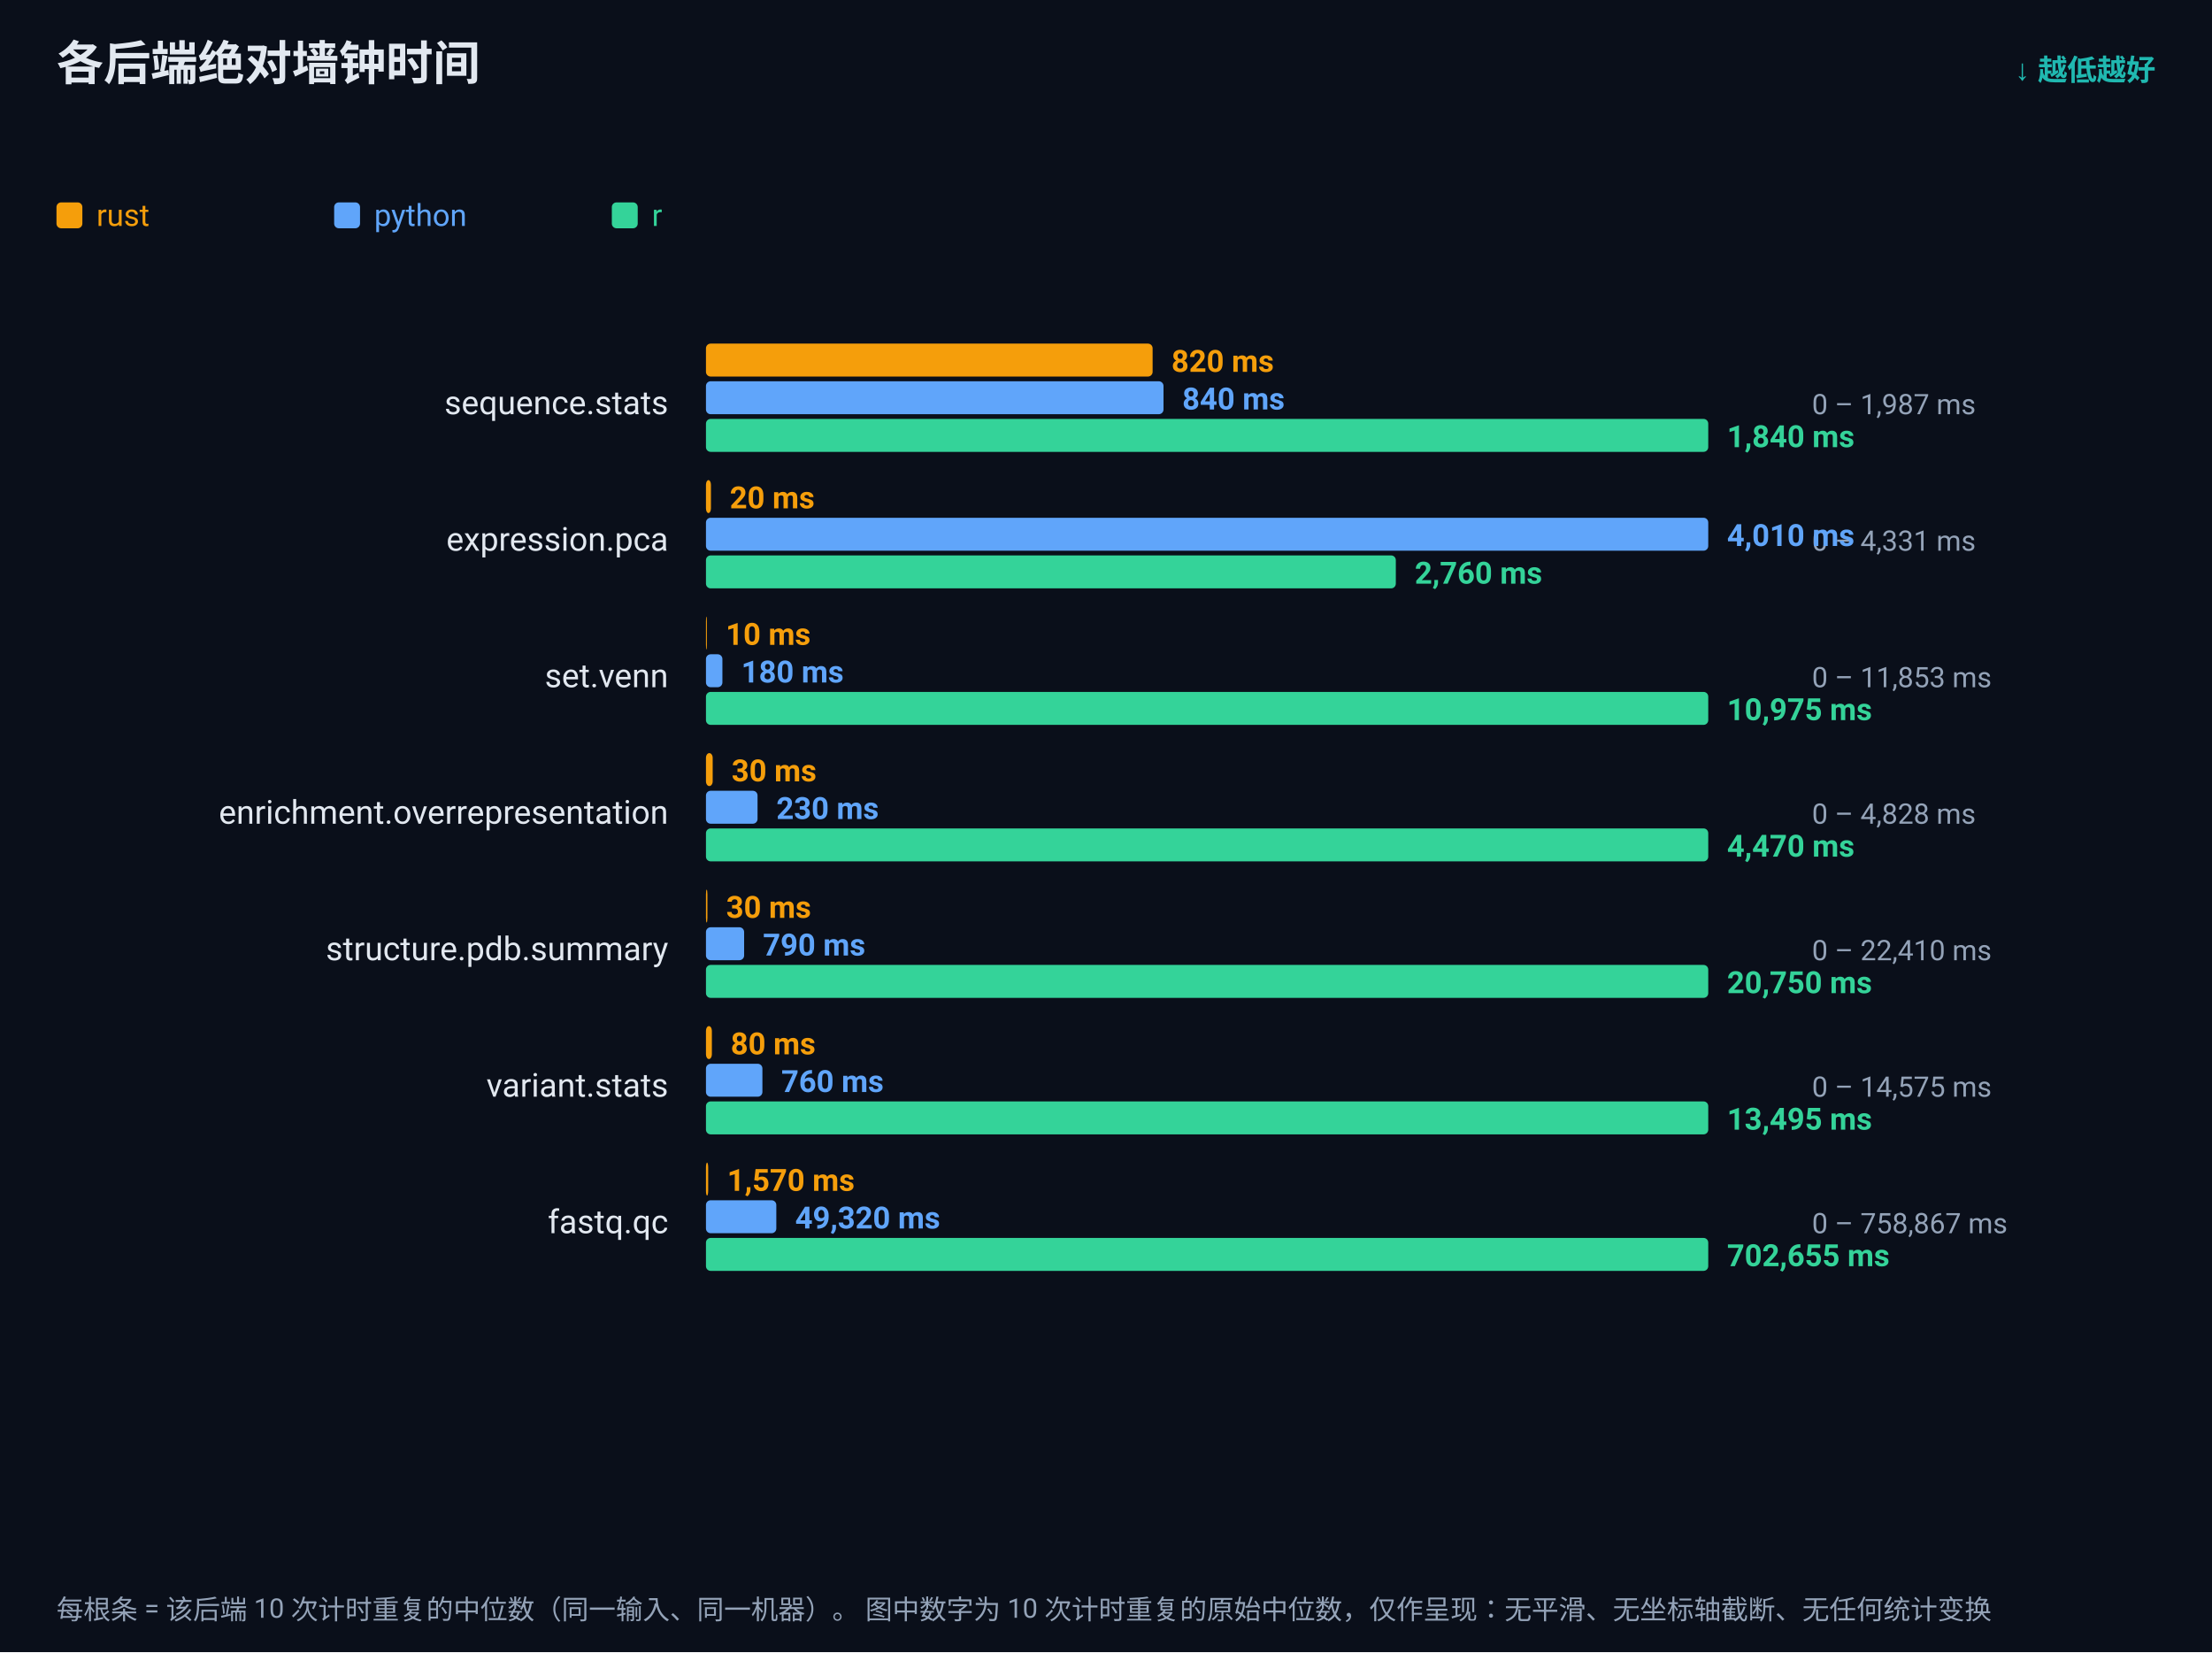
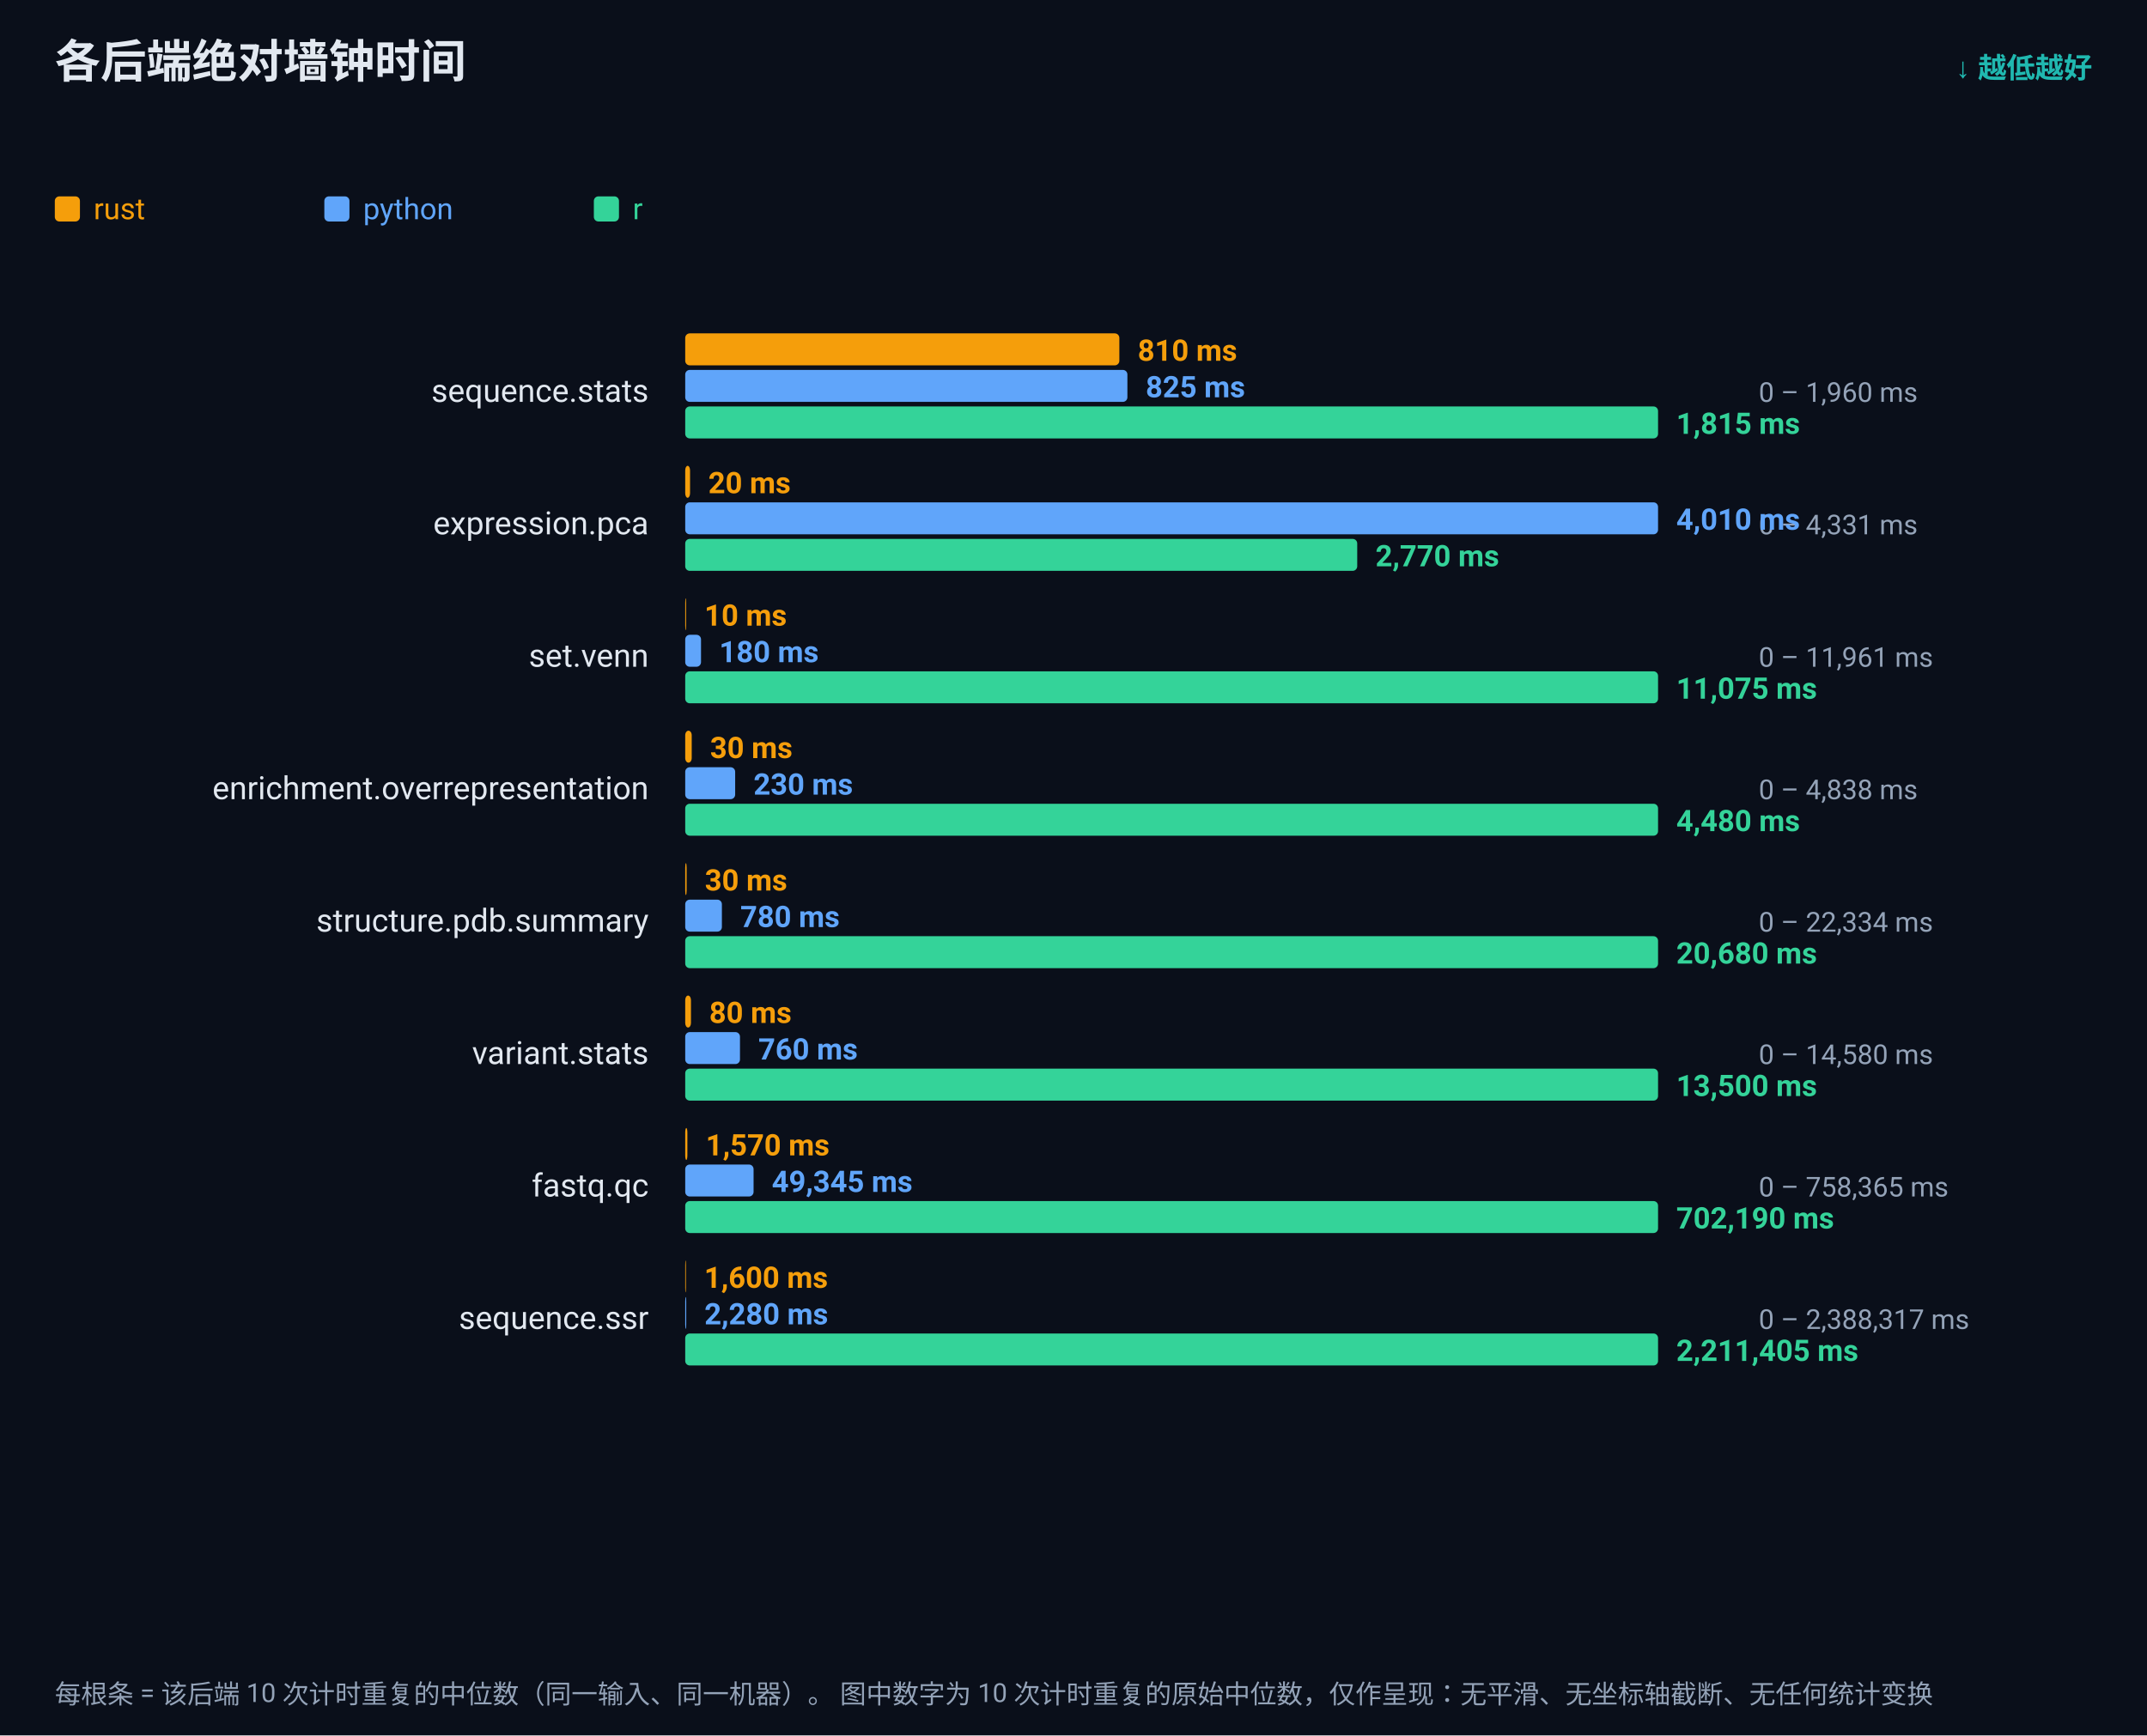
- <svg xmlns="http://www.w3.org/2000/svg" viewBox="0 0 940 702" width="940" height="702" role="img" aria-label="各后端绝对墙钟时间">
-   <rect width="940" height="702" fill="#0a0f1a" />
+ <svg xmlns="http://www.w3.org/2000/svg" viewBox="0 0 940 760" width="940" height="760" role="img" aria-label="各后端绝对墙钟时间">
+   <rect width="940" height="760" fill="#0a0f1a" />
  <text x="24" y="34" fill="#e2e8f0" font-family="-apple-system,BlinkMacSystemFont,'Segoe UI',Roboto,'Helvetica Neue',Arial,'Noto Sans SC',sans-serif" font-size="20" font-weight="600">各后端绝对墙钟时间</text>
  <text x="916" y="34" fill="#20B8B0" font-family="-apple-system,BlinkMacSystemFont,'Segoe UI',Roboto,'Helvetica Neue',Arial,'Noto Sans SC',sans-serif" font-size="12.5" font-weight="600" text-anchor="end">↓ 越低越好</text>
  <rect x="24.00" y="86.00" width="11.00" height="11.00" rx="2" fill="#f59e0b" opacity="1.0" />
  <text x="41.0" y="96.0" fill="#f59e0b" font-family="-apple-system,BlinkMacSystemFont,'Segoe UI',Roboto,'Helvetica Neue',Arial,'Noto Sans SC',sans-serif" font-size="13" font-weight="400" text-anchor="start">rust</text>
  <rect x="142.00" y="86.00" width="11.00" height="11.00" rx="2" fill="#60a5fa" opacity="1.0" />
  <text x="159.0" y="96.0" fill="#60a5fa" font-family="-apple-system,BlinkMacSystemFont,'Segoe UI',Roboto,'Helvetica Neue',Arial,'Noto Sans SC',sans-serif" font-size="13" font-weight="400" text-anchor="start">python</text>
  <rect x="260.00" y="86.00" width="11.00" height="11.00" rx="2" fill="#34d399" opacity="1.0" />
  <text x="277.0" y="96.0" fill="#34d399" font-family="-apple-system,BlinkMacSystemFont,'Segoe UI',Roboto,'Helvetica Neue',Arial,'Noto Sans SC',sans-serif" font-size="13" font-weight="400" text-anchor="start">r</text>
  <text x="284.0" y="176.0" fill="#e2e8f0" font-family="-apple-system,BlinkMacSystemFont,'Segoe UI',Roboto,'Helvetica Neue',Arial,'Noto Sans SC',sans-serif" font-size="14" font-weight="400" text-anchor="end">sequence.stats</text>
-   <text x="770.0" y="176.0" fill="#94a3b8" font-family="-apple-system,BlinkMacSystemFont,'Segoe UI',Roboto,'Helvetica Neue',Arial,'Noto Sans SC',sans-serif" font-size="12" font-weight="400" text-anchor="start">0 – 1,987 ms</text>
-   <rect x="300.00" y="146.00" width="189.81" height="14.00" rx="2" fill="#f59e0b" opacity="1.0" />
-   <text x="497.8" y="158.0" fill="#f59e0b" font-family="-apple-system,BlinkMacSystemFont,'Segoe UI',Roboto,'Helvetica Neue',Arial,'Noto Sans SC',sans-serif" font-size="13" font-weight="600" text-anchor="start">820 ms</text>
-   <rect x="300.00" y="162.00" width="194.44" height="14.00" rx="2" fill="#60a5fa" opacity="1.0" />
-   <text x="502.4" y="174.0" fill="#60a5fa" font-family="-apple-system,BlinkMacSystemFont,'Segoe UI',Roboto,'Helvetica Neue',Arial,'Noto Sans SC',sans-serif" font-size="13" font-weight="600" text-anchor="start">840 ms</text>
+   <text x="770.0" y="176.0" fill="#94a3b8" font-family="-apple-system,BlinkMacSystemFont,'Segoe UI',Roboto,'Helvetica Neue',Arial,'Noto Sans SC',sans-serif" font-size="12" font-weight="400" text-anchor="start">0 – 1,960 ms</text>
+   <rect x="300.00" y="146.00" width="190.08" height="14.00" rx="2" fill="#f59e0b" opacity="1.0" />
+   <text x="498.1" y="158.0" fill="#f59e0b" font-family="-apple-system,BlinkMacSystemFont,'Segoe UI',Roboto,'Helvetica Neue',Arial,'Noto Sans SC',sans-serif" font-size="13" font-weight="600" text-anchor="start">810 ms</text>
+   <rect x="300.00" y="162.00" width="193.60" height="14.00" rx="2" fill="#60a5fa" opacity="1.0" />
+   <text x="501.6" y="174.0" fill="#60a5fa" font-family="-apple-system,BlinkMacSystemFont,'Segoe UI',Roboto,'Helvetica Neue',Arial,'Noto Sans SC',sans-serif" font-size="13" font-weight="600" text-anchor="start">825 ms</text>
  <rect x="300.00" y="178.00" width="425.93" height="14.00" rx="2" fill="#34d399" opacity="1.0" />
-   <text x="733.9" y="190.0" fill="#34d399" font-family="-apple-system,BlinkMacSystemFont,'Segoe UI',Roboto,'Helvetica Neue',Arial,'Noto Sans SC',sans-serif" font-size="13" font-weight="600" text-anchor="start">1,840 ms</text>
+   <text x="733.9" y="190.0" fill="#34d399" font-family="-apple-system,BlinkMacSystemFont,'Segoe UI',Roboto,'Helvetica Neue',Arial,'Noto Sans SC',sans-serif" font-size="13" font-weight="600" text-anchor="start">1,815 ms</text>
  <text x="284.0" y="234.0" fill="#e2e8f0" font-family="-apple-system,BlinkMacSystemFont,'Segoe UI',Roboto,'Helvetica Neue',Arial,'Noto Sans SC',sans-serif" font-size="14" font-weight="400" text-anchor="end">expression.pca</text>
  <text x="770.0" y="234.0" fill="#94a3b8" font-family="-apple-system,BlinkMacSystemFont,'Segoe UI',Roboto,'Helvetica Neue',Arial,'Noto Sans SC',sans-serif" font-size="12" font-weight="400" text-anchor="start">0 – 4,331 ms</text>
  <rect x="300.00" y="204.00" width="2.12" height="14.00" rx="2" fill="#f59e0b" opacity="1.0" />
  <text x="310.1" y="216.0" fill="#f59e0b" font-family="-apple-system,BlinkMacSystemFont,'Segoe UI',Roboto,'Helvetica Neue',Arial,'Noto Sans SC',sans-serif" font-size="13" font-weight="600" text-anchor="start">20 ms</text>
  <rect x="300.00" y="220.00" width="425.93" height="14.00" rx="2" fill="#60a5fa" opacity="1.0" />
  <text x="733.9" y="232.0" fill="#60a5fa" font-family="-apple-system,BlinkMacSystemFont,'Segoe UI',Roboto,'Helvetica Neue',Arial,'Noto Sans SC',sans-serif" font-size="13" font-weight="600" text-anchor="start">4,010 ms</text>
-   <rect x="300.00" y="236.00" width="293.16" height="14.00" rx="2" fill="#34d399" opacity="1.0" />
-   <text x="601.2" y="248.0" fill="#34d399" font-family="-apple-system,BlinkMacSystemFont,'Segoe UI',Roboto,'Helvetica Neue',Arial,'Noto Sans SC',sans-serif" font-size="13" font-weight="600" text-anchor="start">2,760 ms</text>
+   <rect x="300.00" y="236.00" width="294.22" height="14.00" rx="2" fill="#34d399" opacity="1.0" />
+   <text x="602.2" y="248.0" fill="#34d399" font-family="-apple-system,BlinkMacSystemFont,'Segoe UI',Roboto,'Helvetica Neue',Arial,'Noto Sans SC',sans-serif" font-size="13" font-weight="600" text-anchor="start">2,770 ms</text>
  <text x="284.0" y="292.0" fill="#e2e8f0" font-family="-apple-system,BlinkMacSystemFont,'Segoe UI',Roboto,'Helvetica Neue',Arial,'Noto Sans SC',sans-serif" font-size="14" font-weight="400" text-anchor="end">set.venn</text>
-   <text x="770.0" y="292.0" fill="#94a3b8" font-family="-apple-system,BlinkMacSystemFont,'Segoe UI',Roboto,'Helvetica Neue',Arial,'Noto Sans SC',sans-serif" font-size="12" font-weight="400" text-anchor="start">0 – 11,853 ms</text>
-   <rect x="300.00" y="262.00" width="0.39" height="14.00" rx="2" fill="#f59e0b" opacity="1.0" />
+   <text x="770.0" y="292.0" fill="#94a3b8" font-family="-apple-system,BlinkMacSystemFont,'Segoe UI',Roboto,'Helvetica Neue',Arial,'Noto Sans SC',sans-serif" font-size="12" font-weight="400" text-anchor="start">0 – 11,961 ms</text>
+   <rect x="300.00" y="262.00" width="0.38" height="14.00" rx="2" fill="#f59e0b" opacity="1.0" />
  <text x="308.4" y="274.0" fill="#f59e0b" font-family="-apple-system,BlinkMacSystemFont,'Segoe UI',Roboto,'Helvetica Neue',Arial,'Noto Sans SC',sans-serif" font-size="13" font-weight="600" text-anchor="start">10 ms</text>
-   <rect x="300.00" y="278.00" width="6.99" height="14.00" rx="2" fill="#60a5fa" opacity="1.0" />
-   <text x="315.0" y="290.0" fill="#60a5fa" font-family="-apple-system,BlinkMacSystemFont,'Segoe UI',Roboto,'Helvetica Neue',Arial,'Noto Sans SC',sans-serif" font-size="13" font-weight="600" text-anchor="start">180 ms</text>
+   <rect x="300.00" y="278.00" width="6.92" height="14.00" rx="2" fill="#60a5fa" opacity="1.0" />
+   <text x="314.9" y="290.0" fill="#60a5fa" font-family="-apple-system,BlinkMacSystemFont,'Segoe UI',Roboto,'Helvetica Neue',Arial,'Noto Sans SC',sans-serif" font-size="13" font-weight="600" text-anchor="start">180 ms</text>
  <rect x="300.00" y="294.00" width="425.93" height="14.00" rx="2" fill="#34d399" opacity="1.0" />
-   <text x="733.9" y="306.0" fill="#34d399" font-family="-apple-system,BlinkMacSystemFont,'Segoe UI',Roboto,'Helvetica Neue',Arial,'Noto Sans SC',sans-serif" font-size="13" font-weight="600" text-anchor="start">10,975 ms</text>
+   <text x="733.9" y="306.0" fill="#34d399" font-family="-apple-system,BlinkMacSystemFont,'Segoe UI',Roboto,'Helvetica Neue',Arial,'Noto Sans SC',sans-serif" font-size="13" font-weight="600" text-anchor="start">11,075 ms</text>
  <text x="284.0" y="350.0" fill="#e2e8f0" font-family="-apple-system,BlinkMacSystemFont,'Segoe UI',Roboto,'Helvetica Neue',Arial,'Noto Sans SC',sans-serif" font-size="14" font-weight="400" text-anchor="end">enrichment.overrepresentation</text>
-   <text x="770.0" y="350.0" fill="#94a3b8" font-family="-apple-system,BlinkMacSystemFont,'Segoe UI',Roboto,'Helvetica Neue',Arial,'Noto Sans SC',sans-serif" font-size="12" font-weight="400" text-anchor="start">0 – 4,828 ms</text>
-   <rect x="300.00" y="320.00" width="2.86" height="14.00" rx="2" fill="#f59e0b" opacity="1.0" />
+   <text x="770.0" y="350.0" fill="#94a3b8" font-family="-apple-system,BlinkMacSystemFont,'Segoe UI',Roboto,'Helvetica Neue',Arial,'Noto Sans SC',sans-serif" font-size="12" font-weight="400" text-anchor="start">0 – 4,838 ms</text>
+   <rect x="300.00" y="320.00" width="2.85" height="14.00" rx="2" fill="#f59e0b" opacity="1.0" />
  <text x="310.9" y="332.0" fill="#f59e0b" font-family="-apple-system,BlinkMacSystemFont,'Segoe UI',Roboto,'Helvetica Neue',Arial,'Noto Sans SC',sans-serif" font-size="13" font-weight="600" text-anchor="start">30 ms</text>
-   <rect x="300.00" y="336.00" width="21.92" height="14.00" rx="2" fill="#60a5fa" opacity="1.0" />
+   <rect x="300.00" y="336.00" width="21.87" height="14.00" rx="2" fill="#60a5fa" opacity="1.0" />
  <text x="329.9" y="348.0" fill="#60a5fa" font-family="-apple-system,BlinkMacSystemFont,'Segoe UI',Roboto,'Helvetica Neue',Arial,'Noto Sans SC',sans-serif" font-size="13" font-weight="600" text-anchor="start">230 ms</text>
  <rect x="300.00" y="352.00" width="425.93" height="14.00" rx="2" fill="#34d399" opacity="1.0" />
-   <text x="733.9" y="364.0" fill="#34d399" font-family="-apple-system,BlinkMacSystemFont,'Segoe UI',Roboto,'Helvetica Neue',Arial,'Noto Sans SC',sans-serif" font-size="13" font-weight="600" text-anchor="start">4,470 ms</text>
+   <text x="733.9" y="364.0" fill="#34d399" font-family="-apple-system,BlinkMacSystemFont,'Segoe UI',Roboto,'Helvetica Neue',Arial,'Noto Sans SC',sans-serif" font-size="13" font-weight="600" text-anchor="start">4,480 ms</text>
  <text x="284.0" y="408.0" fill="#e2e8f0" font-family="-apple-system,BlinkMacSystemFont,'Segoe UI',Roboto,'Helvetica Neue',Arial,'Noto Sans SC',sans-serif" font-size="14" font-weight="400" text-anchor="end">structure.pdb.summary</text>
-   <text x="770.0" y="408.0" fill="#94a3b8" font-family="-apple-system,BlinkMacSystemFont,'Segoe UI',Roboto,'Helvetica Neue',Arial,'Noto Sans SC',sans-serif" font-size="12" font-weight="400" text-anchor="start">0 – 22,410 ms</text>
+   <text x="770.0" y="408.0" fill="#94a3b8" font-family="-apple-system,BlinkMacSystemFont,'Segoe UI',Roboto,'Helvetica Neue',Arial,'Noto Sans SC',sans-serif" font-size="12" font-weight="400" text-anchor="start">0 – 22,334 ms</text>
  <rect x="300.00" y="378.00" width="0.62" height="14.00" rx="2" fill="#f59e0b" opacity="1.0" />
  <text x="308.6" y="390.0" fill="#f59e0b" font-family="-apple-system,BlinkMacSystemFont,'Segoe UI',Roboto,'Helvetica Neue',Arial,'Noto Sans SC',sans-serif" font-size="13" font-weight="600" text-anchor="start">30 ms</text>
-   <rect x="300.00" y="394.00" width="16.22" height="14.00" rx="2" fill="#60a5fa" opacity="1.0" />
-   <text x="324.2" y="406.0" fill="#60a5fa" font-family="-apple-system,BlinkMacSystemFont,'Segoe UI',Roboto,'Helvetica Neue',Arial,'Noto Sans SC',sans-serif" font-size="13" font-weight="600" text-anchor="start">790 ms</text>
+   <rect x="300.00" y="394.00" width="16.06" height="14.00" rx="2" fill="#60a5fa" opacity="1.0" />
+   <text x="324.1" y="406.0" fill="#60a5fa" font-family="-apple-system,BlinkMacSystemFont,'Segoe UI',Roboto,'Helvetica Neue',Arial,'Noto Sans SC',sans-serif" font-size="13" font-weight="600" text-anchor="start">780 ms</text>
  <rect x="300.00" y="410.00" width="425.93" height="14.00" rx="2" fill="#34d399" opacity="1.0" />
-   <text x="733.9" y="422.0" fill="#34d399" font-family="-apple-system,BlinkMacSystemFont,'Segoe UI',Roboto,'Helvetica Neue',Arial,'Noto Sans SC',sans-serif" font-size="13" font-weight="600" text-anchor="start">20,750 ms</text>
+   <text x="733.9" y="422.0" fill="#34d399" font-family="-apple-system,BlinkMacSystemFont,'Segoe UI',Roboto,'Helvetica Neue',Arial,'Noto Sans SC',sans-serif" font-size="13" font-weight="600" text-anchor="start">20,680 ms</text>
  <text x="284.0" y="466.0" fill="#e2e8f0" font-family="-apple-system,BlinkMacSystemFont,'Segoe UI',Roboto,'Helvetica Neue',Arial,'Noto Sans SC',sans-serif" font-size="14" font-weight="400" text-anchor="end">variant.stats</text>
-   <text x="770.0" y="466.0" fill="#94a3b8" font-family="-apple-system,BlinkMacSystemFont,'Segoe UI',Roboto,'Helvetica Neue',Arial,'Noto Sans SC',sans-serif" font-size="12" font-weight="400" text-anchor="start">0 – 14,575 ms</text>
+   <text x="770.0" y="466.0" fill="#94a3b8" font-family="-apple-system,BlinkMacSystemFont,'Segoe UI',Roboto,'Helvetica Neue',Arial,'Noto Sans SC',sans-serif" font-size="12" font-weight="400" text-anchor="start">0 – 14,580 ms</text>
  <rect x="300.00" y="436.00" width="2.52" height="14.00" rx="2" fill="#f59e0b" opacity="1.0" />
  <text x="310.5" y="448.0" fill="#f59e0b" font-family="-apple-system,BlinkMacSystemFont,'Segoe UI',Roboto,'Helvetica Neue',Arial,'Noto Sans SC',sans-serif" font-size="13" font-weight="600" text-anchor="start">80 ms</text>
-   <rect x="300.00" y="452.00" width="23.99" height="14.00" rx="2" fill="#60a5fa" opacity="1.0" />
+   <rect x="300.00" y="452.00" width="23.98" height="14.00" rx="2" fill="#60a5fa" opacity="1.0" />
  <text x="332.0" y="464.0" fill="#60a5fa" font-family="-apple-system,BlinkMacSystemFont,'Segoe UI',Roboto,'Helvetica Neue',Arial,'Noto Sans SC',sans-serif" font-size="13" font-weight="600" text-anchor="start">760 ms</text>
  <rect x="300.00" y="468.00" width="425.93" height="14.00" rx="2" fill="#34d399" opacity="1.0" />
-   <text x="733.9" y="480.0" fill="#34d399" font-family="-apple-system,BlinkMacSystemFont,'Segoe UI',Roboto,'Helvetica Neue',Arial,'Noto Sans SC',sans-serif" font-size="13" font-weight="600" text-anchor="start">13,495 ms</text>
+   <text x="733.9" y="480.0" fill="#34d399" font-family="-apple-system,BlinkMacSystemFont,'Segoe UI',Roboto,'Helvetica Neue',Arial,'Noto Sans SC',sans-serif" font-size="13" font-weight="600" text-anchor="start">13,500 ms</text>
  <text x="284.0" y="524.0" fill="#e2e8f0" font-family="-apple-system,BlinkMacSystemFont,'Segoe UI',Roboto,'Helvetica Neue',Arial,'Noto Sans SC',sans-serif" font-size="14" font-weight="400" text-anchor="end">fastq.qc</text>
-   <text x="770.0" y="524.0" fill="#94a3b8" font-family="-apple-system,BlinkMacSystemFont,'Segoe UI',Roboto,'Helvetica Neue',Arial,'Noto Sans SC',sans-serif" font-size="12" font-weight="400" text-anchor="start">0 – 758,867 ms</text>
+   <text x="770.0" y="524.0" fill="#94a3b8" font-family="-apple-system,BlinkMacSystemFont,'Segoe UI',Roboto,'Helvetica Neue',Arial,'Noto Sans SC',sans-serif" font-size="12" font-weight="400" text-anchor="start">0 – 758,365 ms</text>
  <rect x="300.00" y="494.00" width="0.95" height="14.00" rx="2" fill="#f59e0b" opacity="1.0" />
  <text x="309.0" y="506.0" fill="#f59e0b" font-family="-apple-system,BlinkMacSystemFont,'Segoe UI',Roboto,'Helvetica Neue',Arial,'Noto Sans SC',sans-serif" font-size="13" font-weight="600" text-anchor="start">1,570 ms</text>
-   <rect x="300.00" y="510.00" width="29.90" height="14.00" rx="2" fill="#60a5fa" opacity="1.0" />
-   <text x="337.9" y="522.0" fill="#60a5fa" font-family="-apple-system,BlinkMacSystemFont,'Segoe UI',Roboto,'Helvetica Neue',Arial,'Noto Sans SC',sans-serif" font-size="13" font-weight="600" text-anchor="start">49,320 ms</text>
+   <rect x="300.00" y="510.00" width="29.93" height="14.00" rx="2" fill="#60a5fa" opacity="1.0" />
+   <text x="337.9" y="522.0" fill="#60a5fa" font-family="-apple-system,BlinkMacSystemFont,'Segoe UI',Roboto,'Helvetica Neue',Arial,'Noto Sans SC',sans-serif" font-size="13" font-weight="600" text-anchor="start">49,345 ms</text>
  <rect x="300.00" y="526.00" width="425.93" height="14.00" rx="2" fill="#34d399" opacity="1.0" />
-   <text x="733.9" y="538.0" fill="#34d399" font-family="-apple-system,BlinkMacSystemFont,'Segoe UI',Roboto,'Helvetica Neue',Arial,'Noto Sans SC',sans-serif" font-size="13" font-weight="600" text-anchor="start">702,655 ms</text>
-   <text x="24" y="688" fill="#94a3b8" font-family="-apple-system,BlinkMacSystemFont,'Segoe UI',Roboto,'Helvetica Neue',Arial,'Noto Sans SC',sans-serif" font-size="11.5">每根条 = 该后端 10 次计时重复的中位数（同一输入、同一机器）。 图中数字为 10 次计时重复的原始中位数，仅作呈现：无平滑、无坐标轴截断、无任何统计变换</text>
+   <text x="733.9" y="538.0" fill="#34d399" font-family="-apple-system,BlinkMacSystemFont,'Segoe UI',Roboto,'Helvetica Neue',Arial,'Noto Sans SC',sans-serif" font-size="13" font-weight="600" text-anchor="start">702,190 ms</text>
+   <text x="284.0" y="582.0" fill="#e2e8f0" font-family="-apple-system,BlinkMacSystemFont,'Segoe UI',Roboto,'Helvetica Neue',Arial,'Noto Sans SC',sans-serif" font-size="14" font-weight="400" text-anchor="end">sequence.ssr</text>
+   <text x="770.0" y="582.0" fill="#94a3b8" font-family="-apple-system,BlinkMacSystemFont,'Segoe UI',Roboto,'Helvetica Neue',Arial,'Noto Sans SC',sans-serif" font-size="12" font-weight="400" text-anchor="start">0 – 2,388,317 ms</text>
+   <rect x="300.00" y="552.00" width="0.31" height="14.00" rx="2" fill="#f59e0b" opacity="1.0" />
+   <text x="308.3" y="564.0" fill="#f59e0b" font-family="-apple-system,BlinkMacSystemFont,'Segoe UI',Roboto,'Helvetica Neue',Arial,'Noto Sans SC',sans-serif" font-size="13" font-weight="600" text-anchor="start">1,600 ms</text>
+   <rect x="300.00" y="568.00" width="0.44" height="14.00" rx="2" fill="#60a5fa" opacity="1.0" />
+   <text x="308.4" y="580.0" fill="#60a5fa" font-family="-apple-system,BlinkMacSystemFont,'Segoe UI',Roboto,'Helvetica Neue',Arial,'Noto Sans SC',sans-serif" font-size="13" font-weight="600" text-anchor="start">2,280 ms</text>
+   <rect x="300.00" y="584.00" width="425.93" height="14.00" rx="2" fill="#34d399" opacity="1.0" />
+   <text x="733.9" y="596.0" fill="#34d399" font-family="-apple-system,BlinkMacSystemFont,'Segoe UI',Roboto,'Helvetica Neue',Arial,'Noto Sans SC',sans-serif" font-size="13" font-weight="600" text-anchor="start">2,211,405 ms</text>
+   <text x="24" y="746" fill="#94a3b8" font-family="-apple-system,BlinkMacSystemFont,'Segoe UI',Roboto,'Helvetica Neue',Arial,'Noto Sans SC',sans-serif" font-size="11.5">每根条 = 该后端 10 次计时重复的中位数（同一输入、同一机器）。 图中数字为 10 次计时重复的原始中位数，仅作呈现：无平滑、无坐标轴截断、无任何统计变换</text>
</svg>
